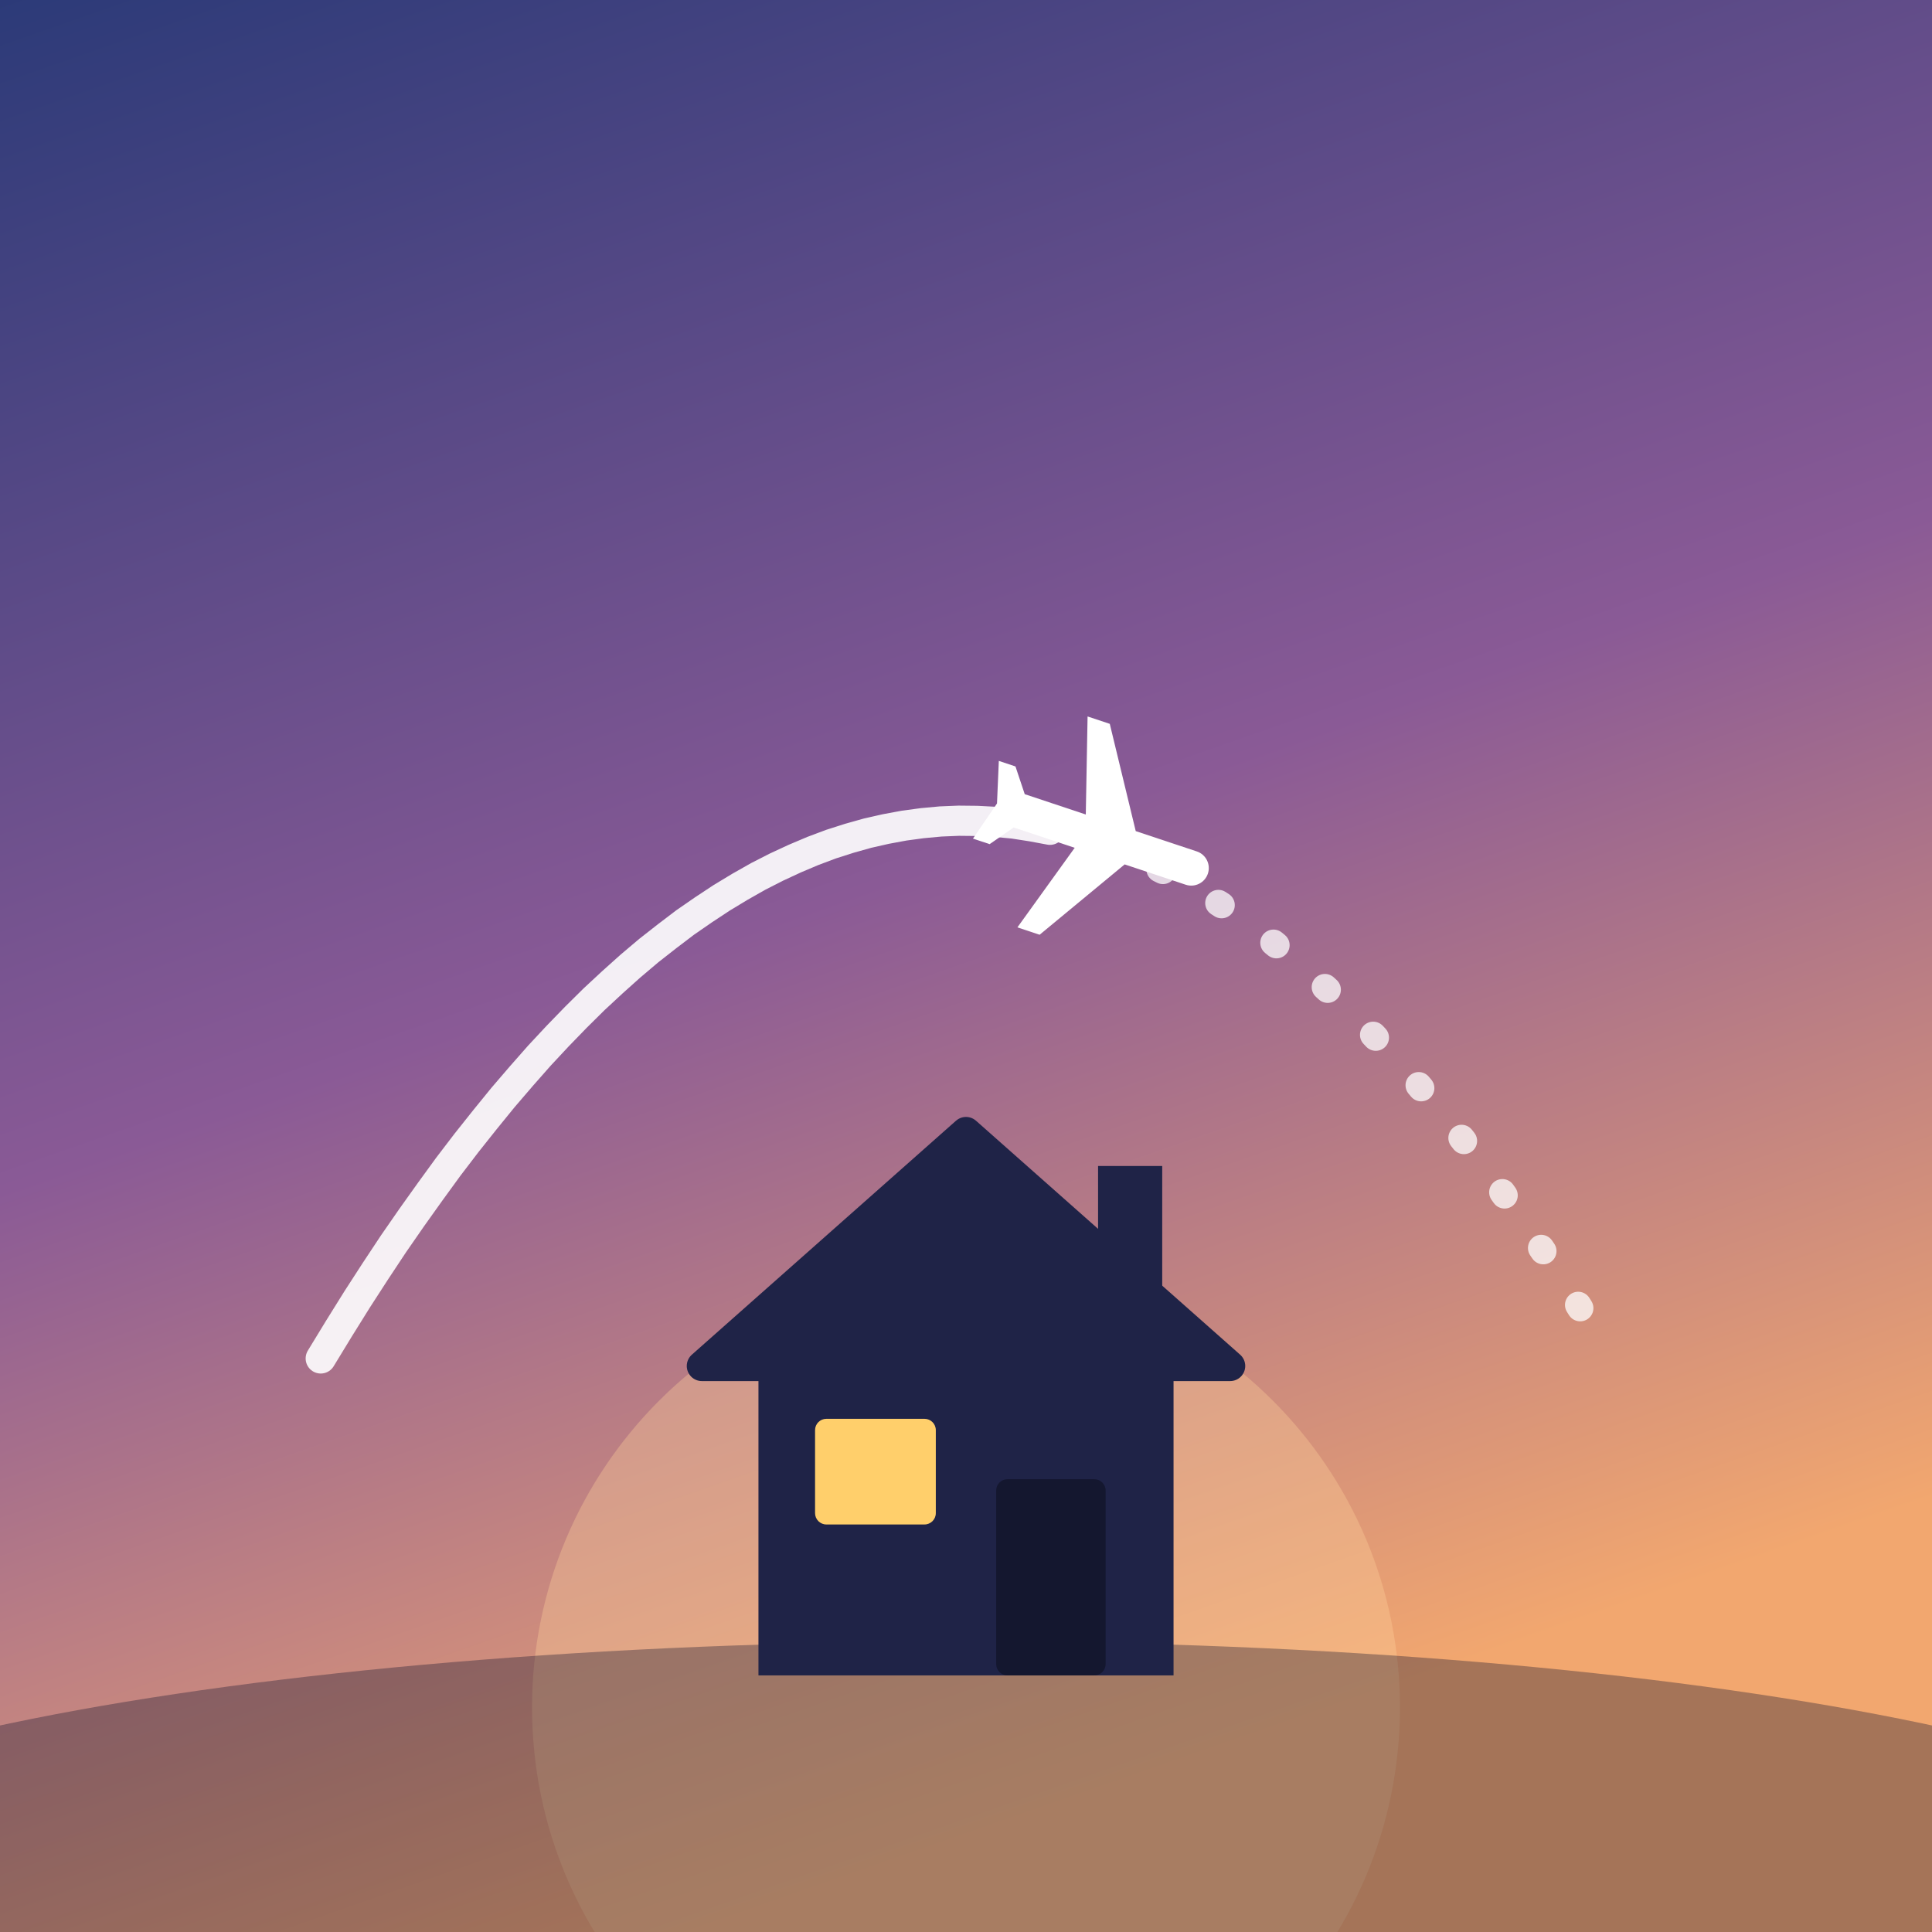
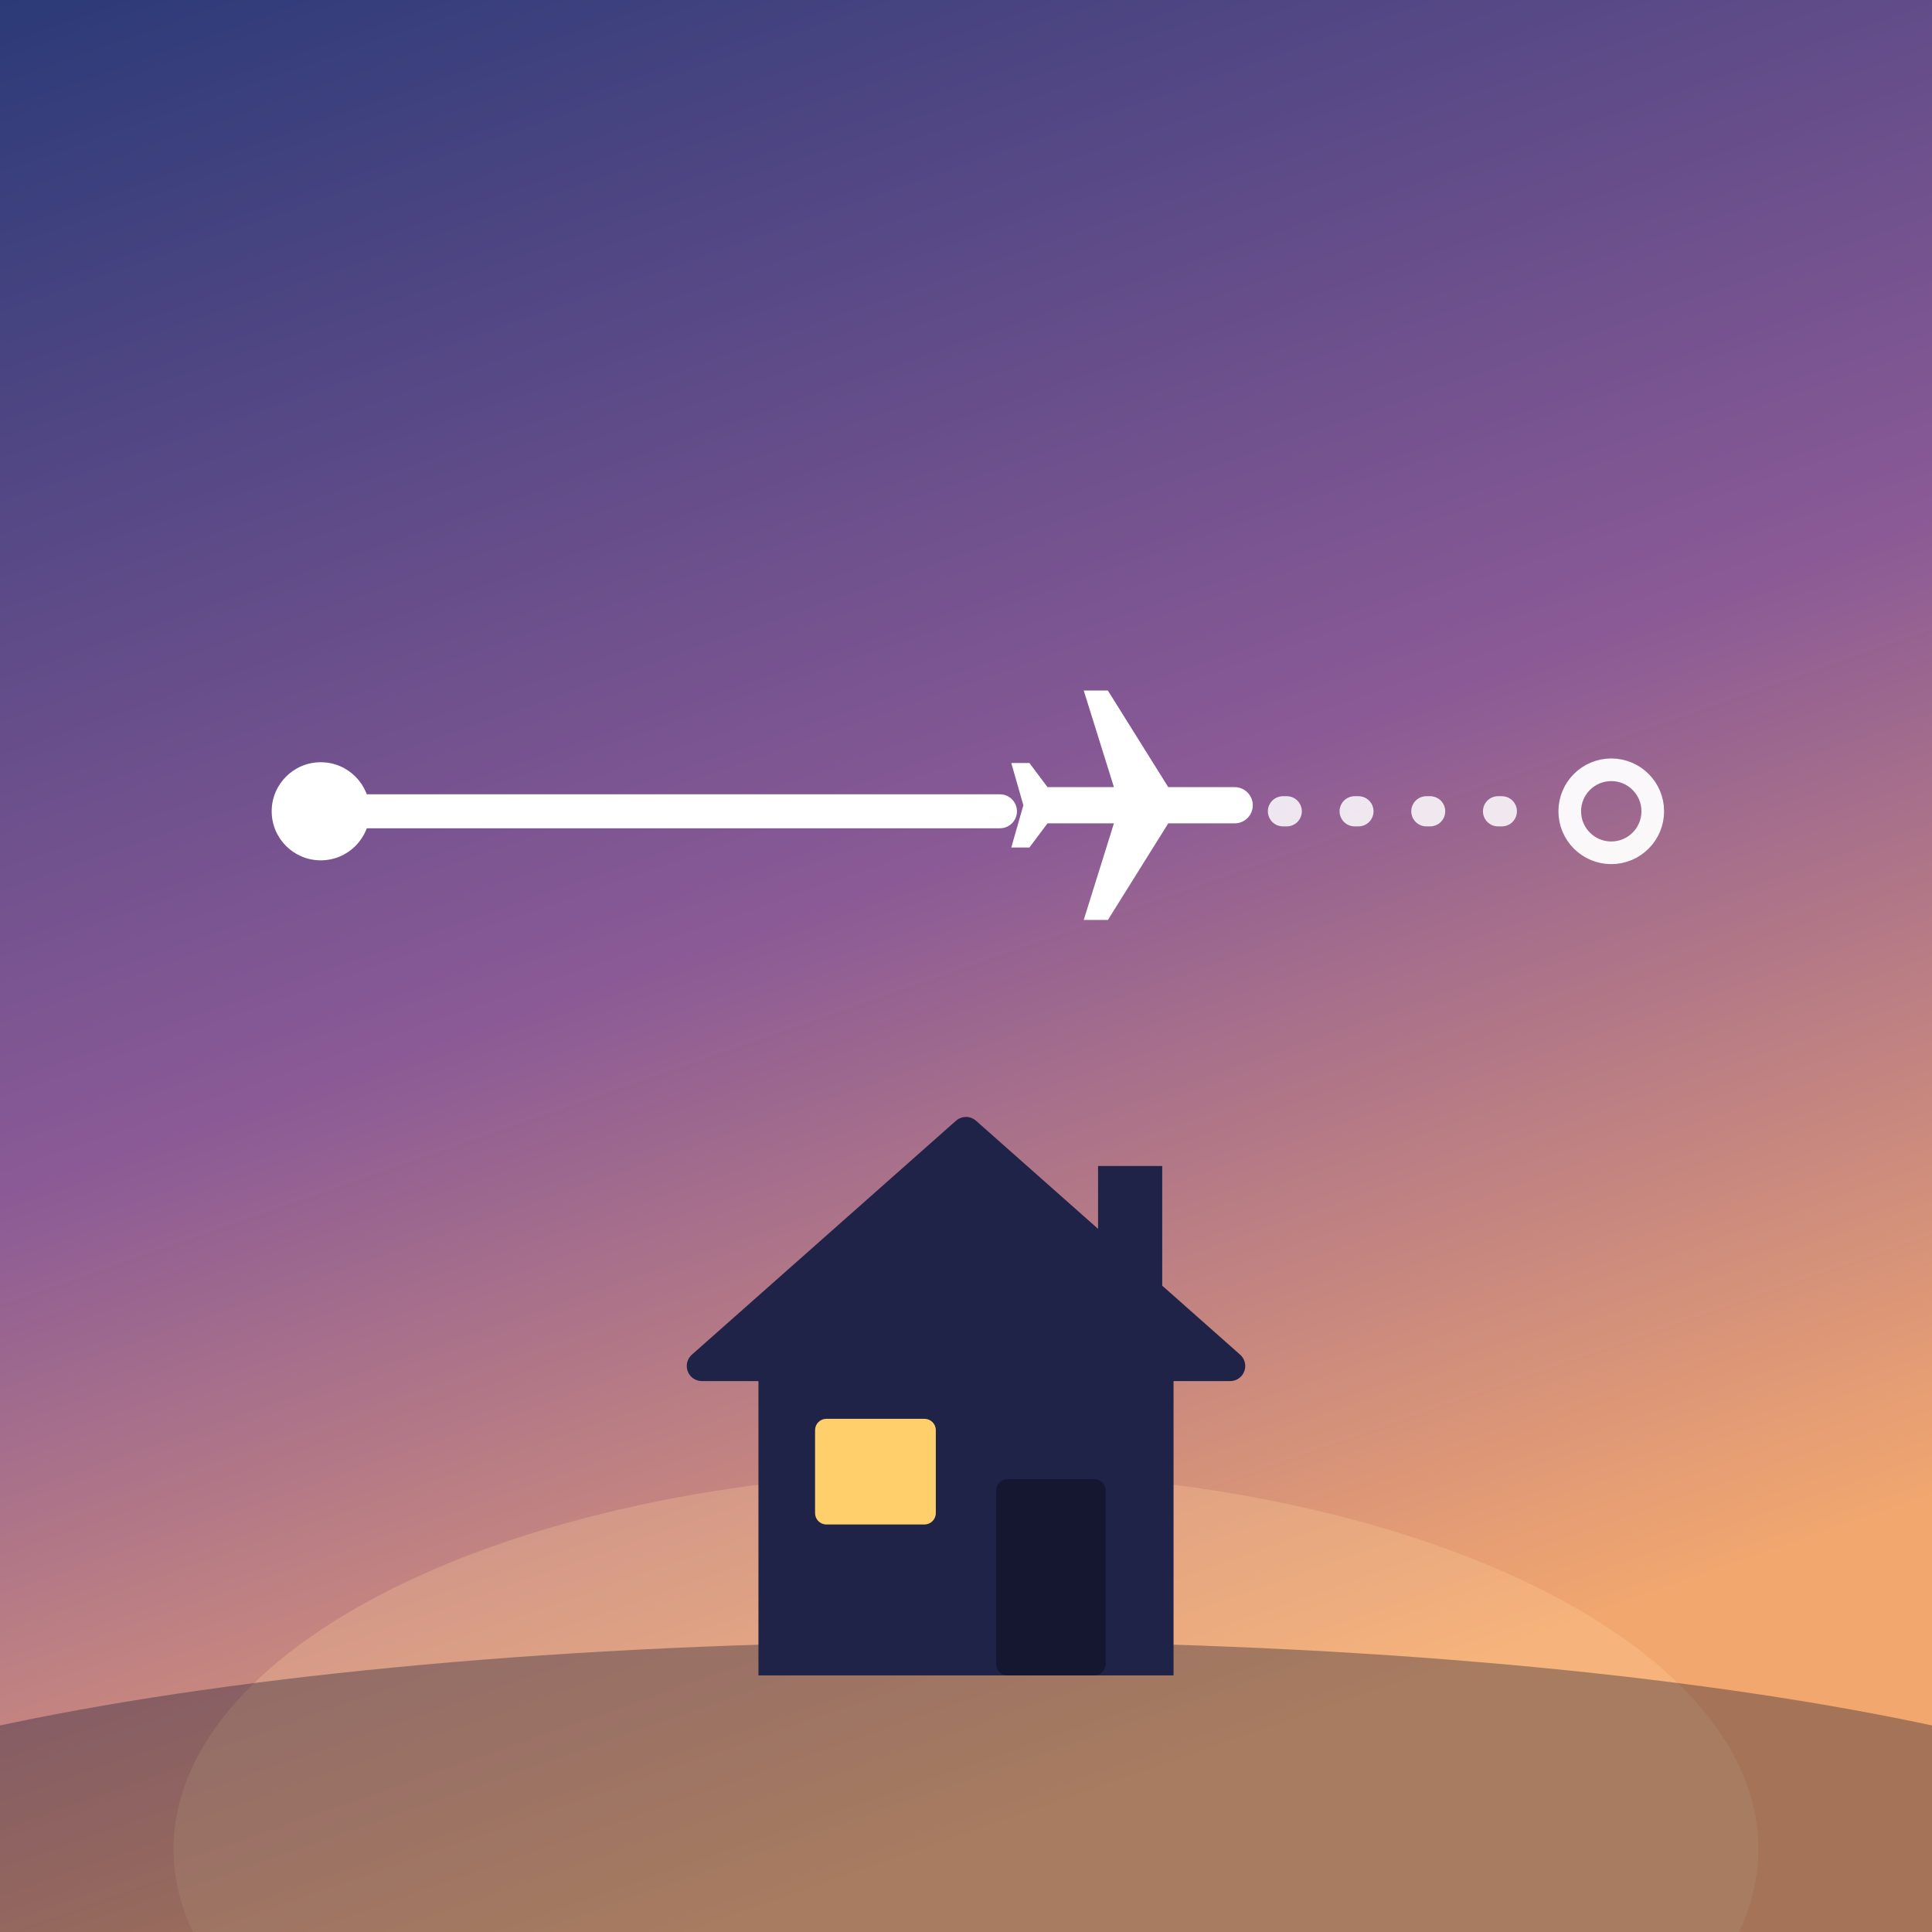
<svg xmlns="http://www.w3.org/2000/svg" viewBox="0 0 1024 1024">
  <defs>
    <linearGradient id="g" x1="0" y1="0" x2="0.35" y2="1">
      <stop offset="0" stop-color="#2b3a78" />
      <stop offset=".55" stop-color="#8a5a96" />
      <stop offset="1" stop-color="#f2a76f" />
    </linearGradient>
    <clipPath id="c">
      <rect width="1024" height="1024" />
    </clipPath>
  </defs>
  <g clip-path="url(#c)">
    <rect width="1024" height="1024" fill="url(#g)" />
-     <circle cx="512" cy="905" r="230" fill="#ffd09a" opacity=".35" />
+     <ellipse cx="512" cy="980" rx="420" ry="200" fill="#ffd09a" opacity=".28" />
    <ellipse cx="512" cy="1010" rx="700" ry="140" fill="rgba(20,22,48,.35)" />
-     <path d="M170.0 720.0 L179.7 704.1 L189.3 688.7 L199.0 673.7 L208.6 659.2 L218.3 645.2 L228.0 631.6 L237.6 618.4 L247.3 605.7 L257.0 593.5 L266.6 581.7 L276.3 570.4 L285.9 559.5 L295.6 549.1 L305.3 539.1 L314.9 529.6 L324.6 520.6 L334.2 512.0 L343.9 503.8 L353.6 496.2 L363.2 488.9 L372.9 482.2 L382.6 475.8 L392.2 470.0 L401.9 464.5 L411.5 459.6 L421.2 455.1 L430.9 451.0 L440.5 447.4 L450.2 444.3 L459.8 441.6 L469.5 439.4 L479.2 437.6 L488.8 436.3 L498.5 435.4 L508.2 435.0 L517.8 435.1 L527.5 435.6 L537.1 436.5 L546.8 438.0 L556.5 439.8" fill="none" stroke="#ffffff" stroke-width="16" stroke-linecap="round" opacity=".9" />
-     <path d="M614.6 460.7 L620.6 463.7 L626.6 467.0 L632.6 470.4 L638.5 474.0 L644.5 477.8 L650.5 481.7 L656.5 485.9 L662.5 490.2 L668.5 494.7 L674.5 499.3 L680.4 504.1 L686.4 509.1 L692.4 514.3 L698.4 519.7 L704.4 525.2 L710.4 530.9 L716.3 536.7 L722.3 542.8 L728.3 549.0 L734.3 555.4 L740.3 562.0 L746.3 568.7 L752.3 575.6 L758.2 582.7 L764.2 590.0 L770.2 597.5 L776.2 605.1 L782.2 612.9 L788.2 620.8 L794.2 629.0 L800.1 637.3 L806.1 645.8 L812.1 654.5 L818.1 663.3 L824.1 672.3 L830.1 681.5 L836.0 690.9 L842.0 700.4 L848.0 710.1 L854.0 720.0" fill="none" stroke="#ffffff" stroke-width="14" stroke-linecap="round" stroke-dasharray="2 34" opacity=".75" />
+     <line x1="170" y1="430" x2="530" y2="430" stroke="#ffffff" stroke-width="18" stroke-linecap="round" />
+     <line x1="680" y1="430" x2="820" y2="430" stroke="#ffffff" stroke-width="16" stroke-linecap="round" stroke-dasharray="2 36" opacity=".85" />
+     <circle cx="170" cy="430" r="26" fill="#ffffff" />
+     <circle cx="854" cy="430" r="22" fill="none" stroke="#ffffff" stroke-width="12" opacity=".95" />
+     <g transform="translate(600 430) rotate(90) scale(6.4) translate(-12 -12)">
+       <path d="M21 16v-2l-8-5V3.5a1.5 1.5 0 0 0-3 0V9l-8 5v2l8-2.5V19l-2 1.5V22l3.5-1 3.5 1v-1.5L13 19v-5.5z" fill="#ffffff" />
+     </g>
    <g>
      <rect x="402" y="712" width="220" height="176" fill="#1f2347" />
      <path d="M372 724 L512 600 L652 724 Z" fill="#1f2347" stroke="#1f2347" stroke-width="16" stroke-linejoin="round" />
      <rect x="582" y="618" width="34" height="74" fill="#1f2347" />
      <rect x="432" y="752" width="64" height="56" rx="6" fill="#ffcf6b" />
      <rect x="528" y="784" width="58" height="104" rx="6" fill="#14172f" />
    </g>
-     <g transform="translate(580.4 446.4) rotate(108.4) scale(6.2) translate(-12 -12)">
-       <path d="M21 16v-2l-8-5V3.5a1.5 1.5 0 0 0-3 0V9l-8 5v2l8-2.5V19l-2 1.5V22l3.5-1 3.5 1v-1.5L13 19v-5.5z" fill="#ffffff" />
-     </g>
  </g>
</svg>
